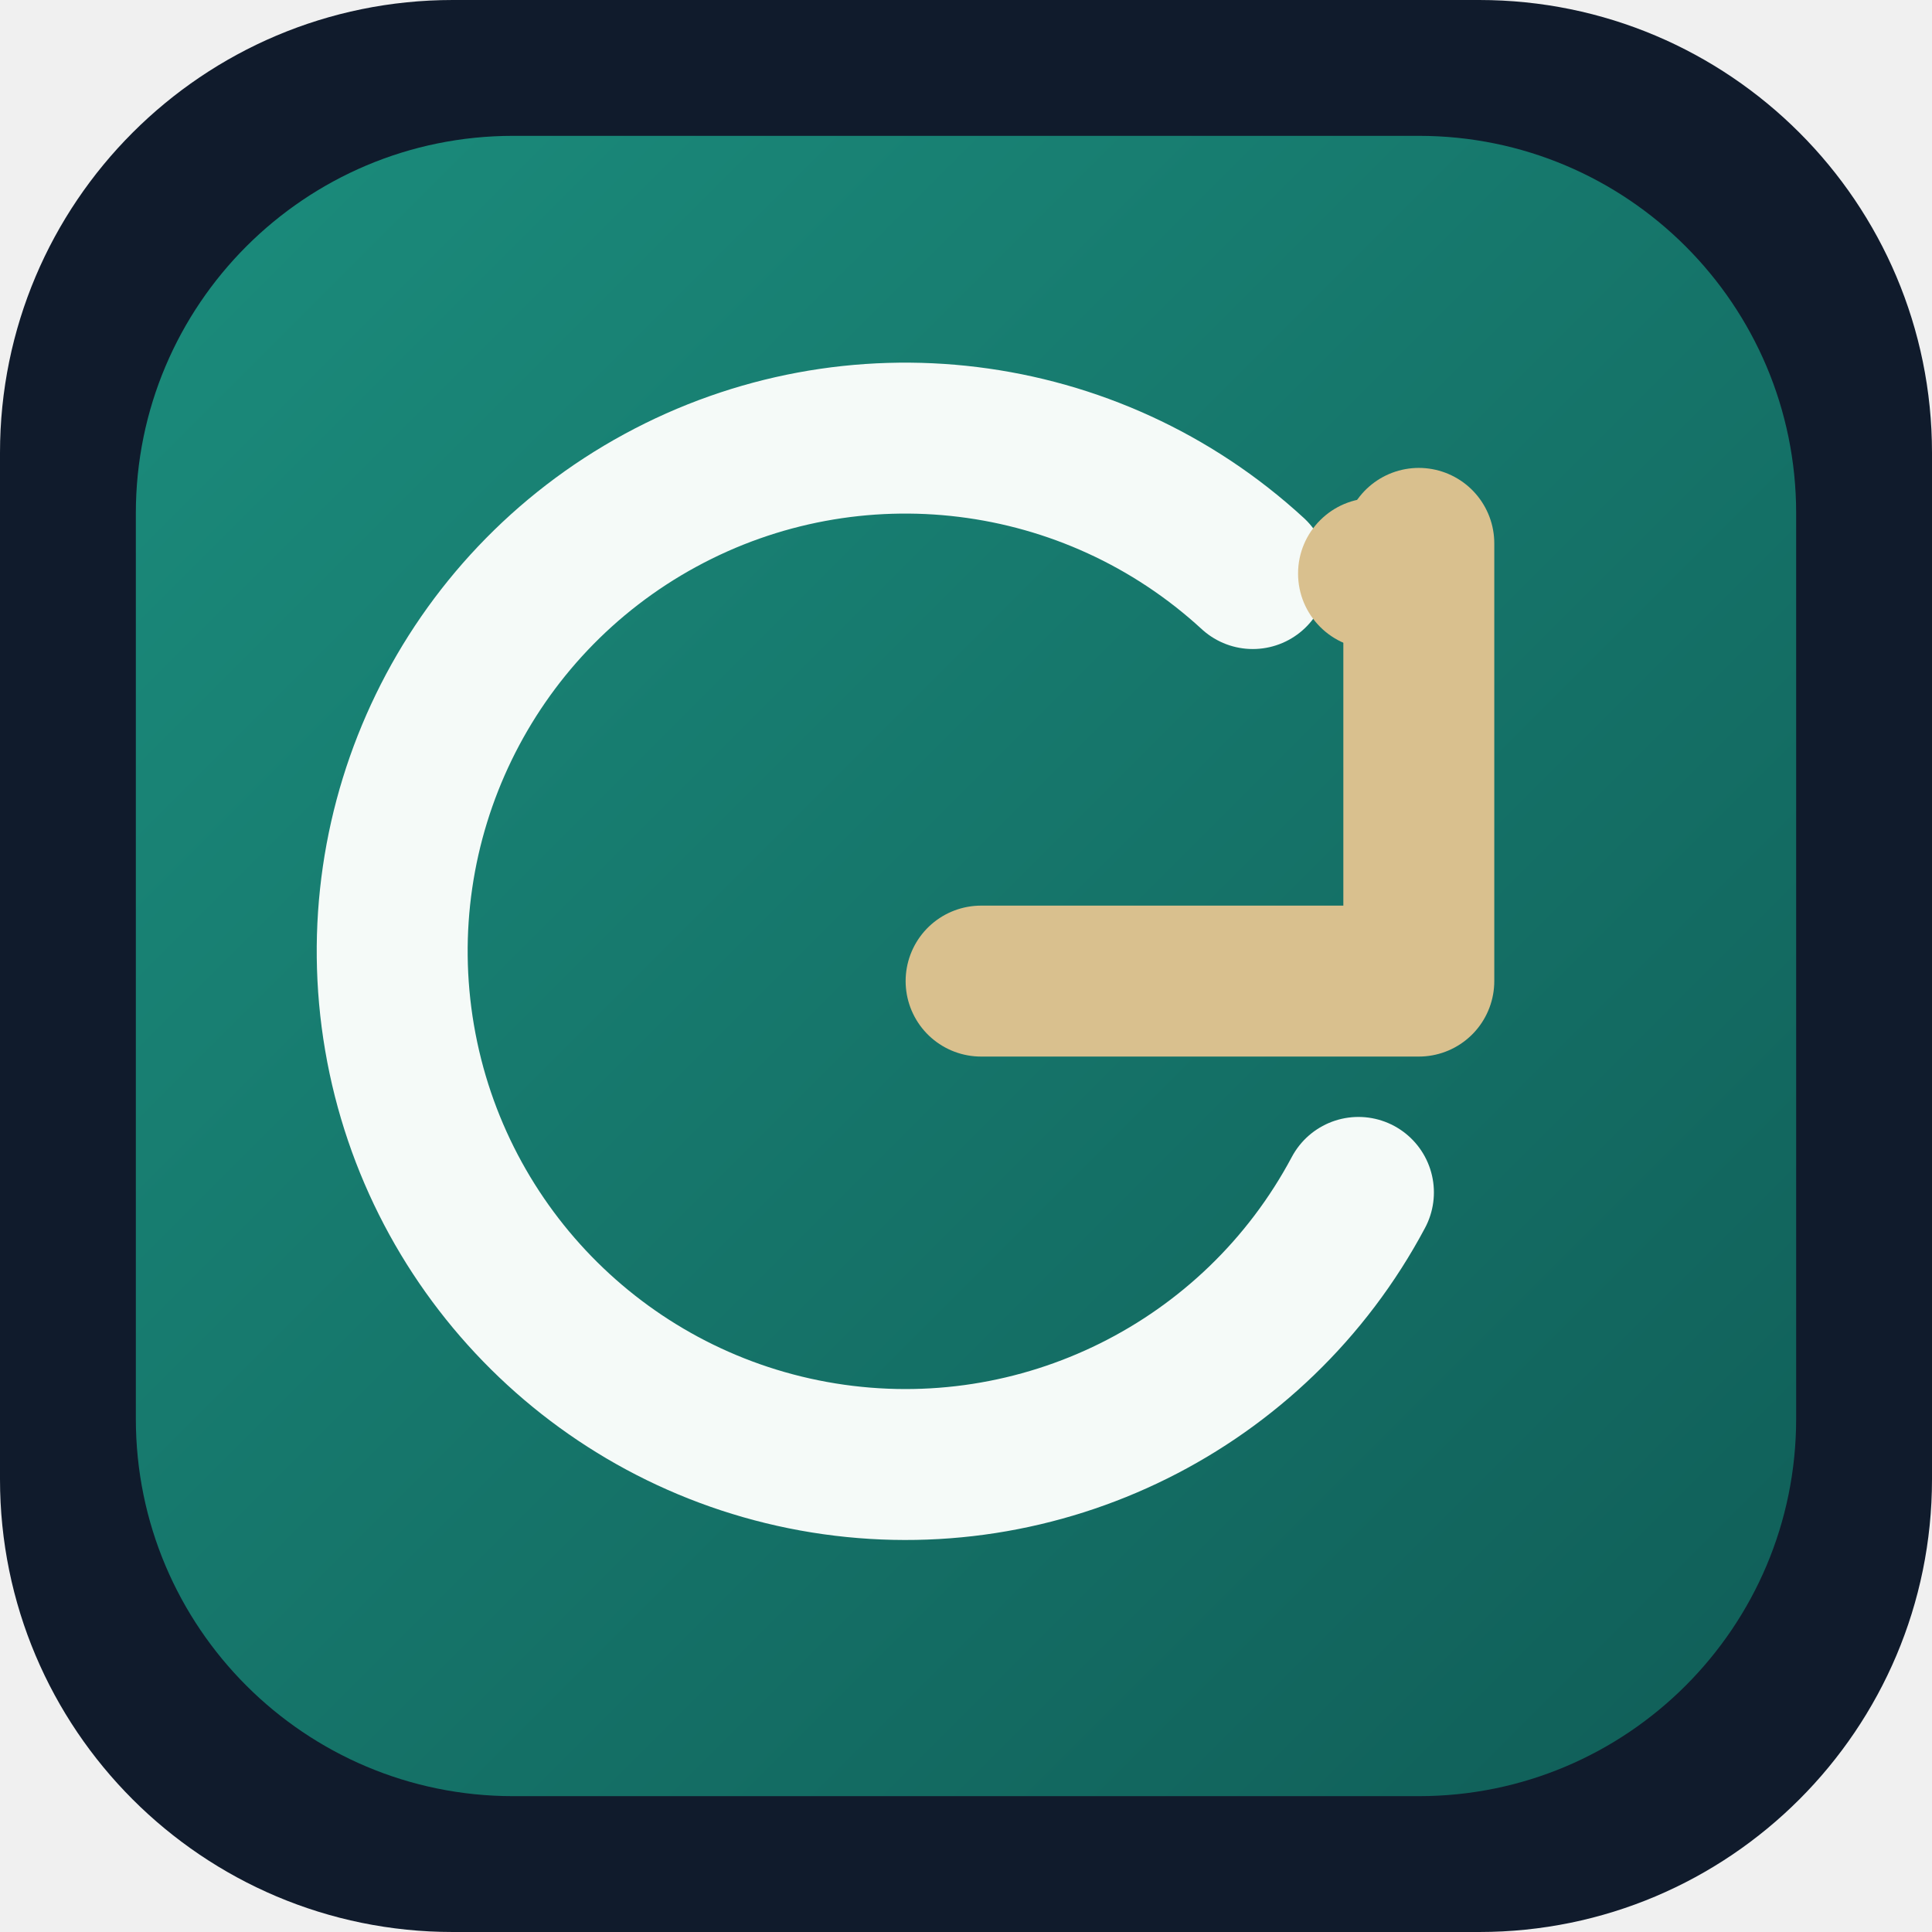
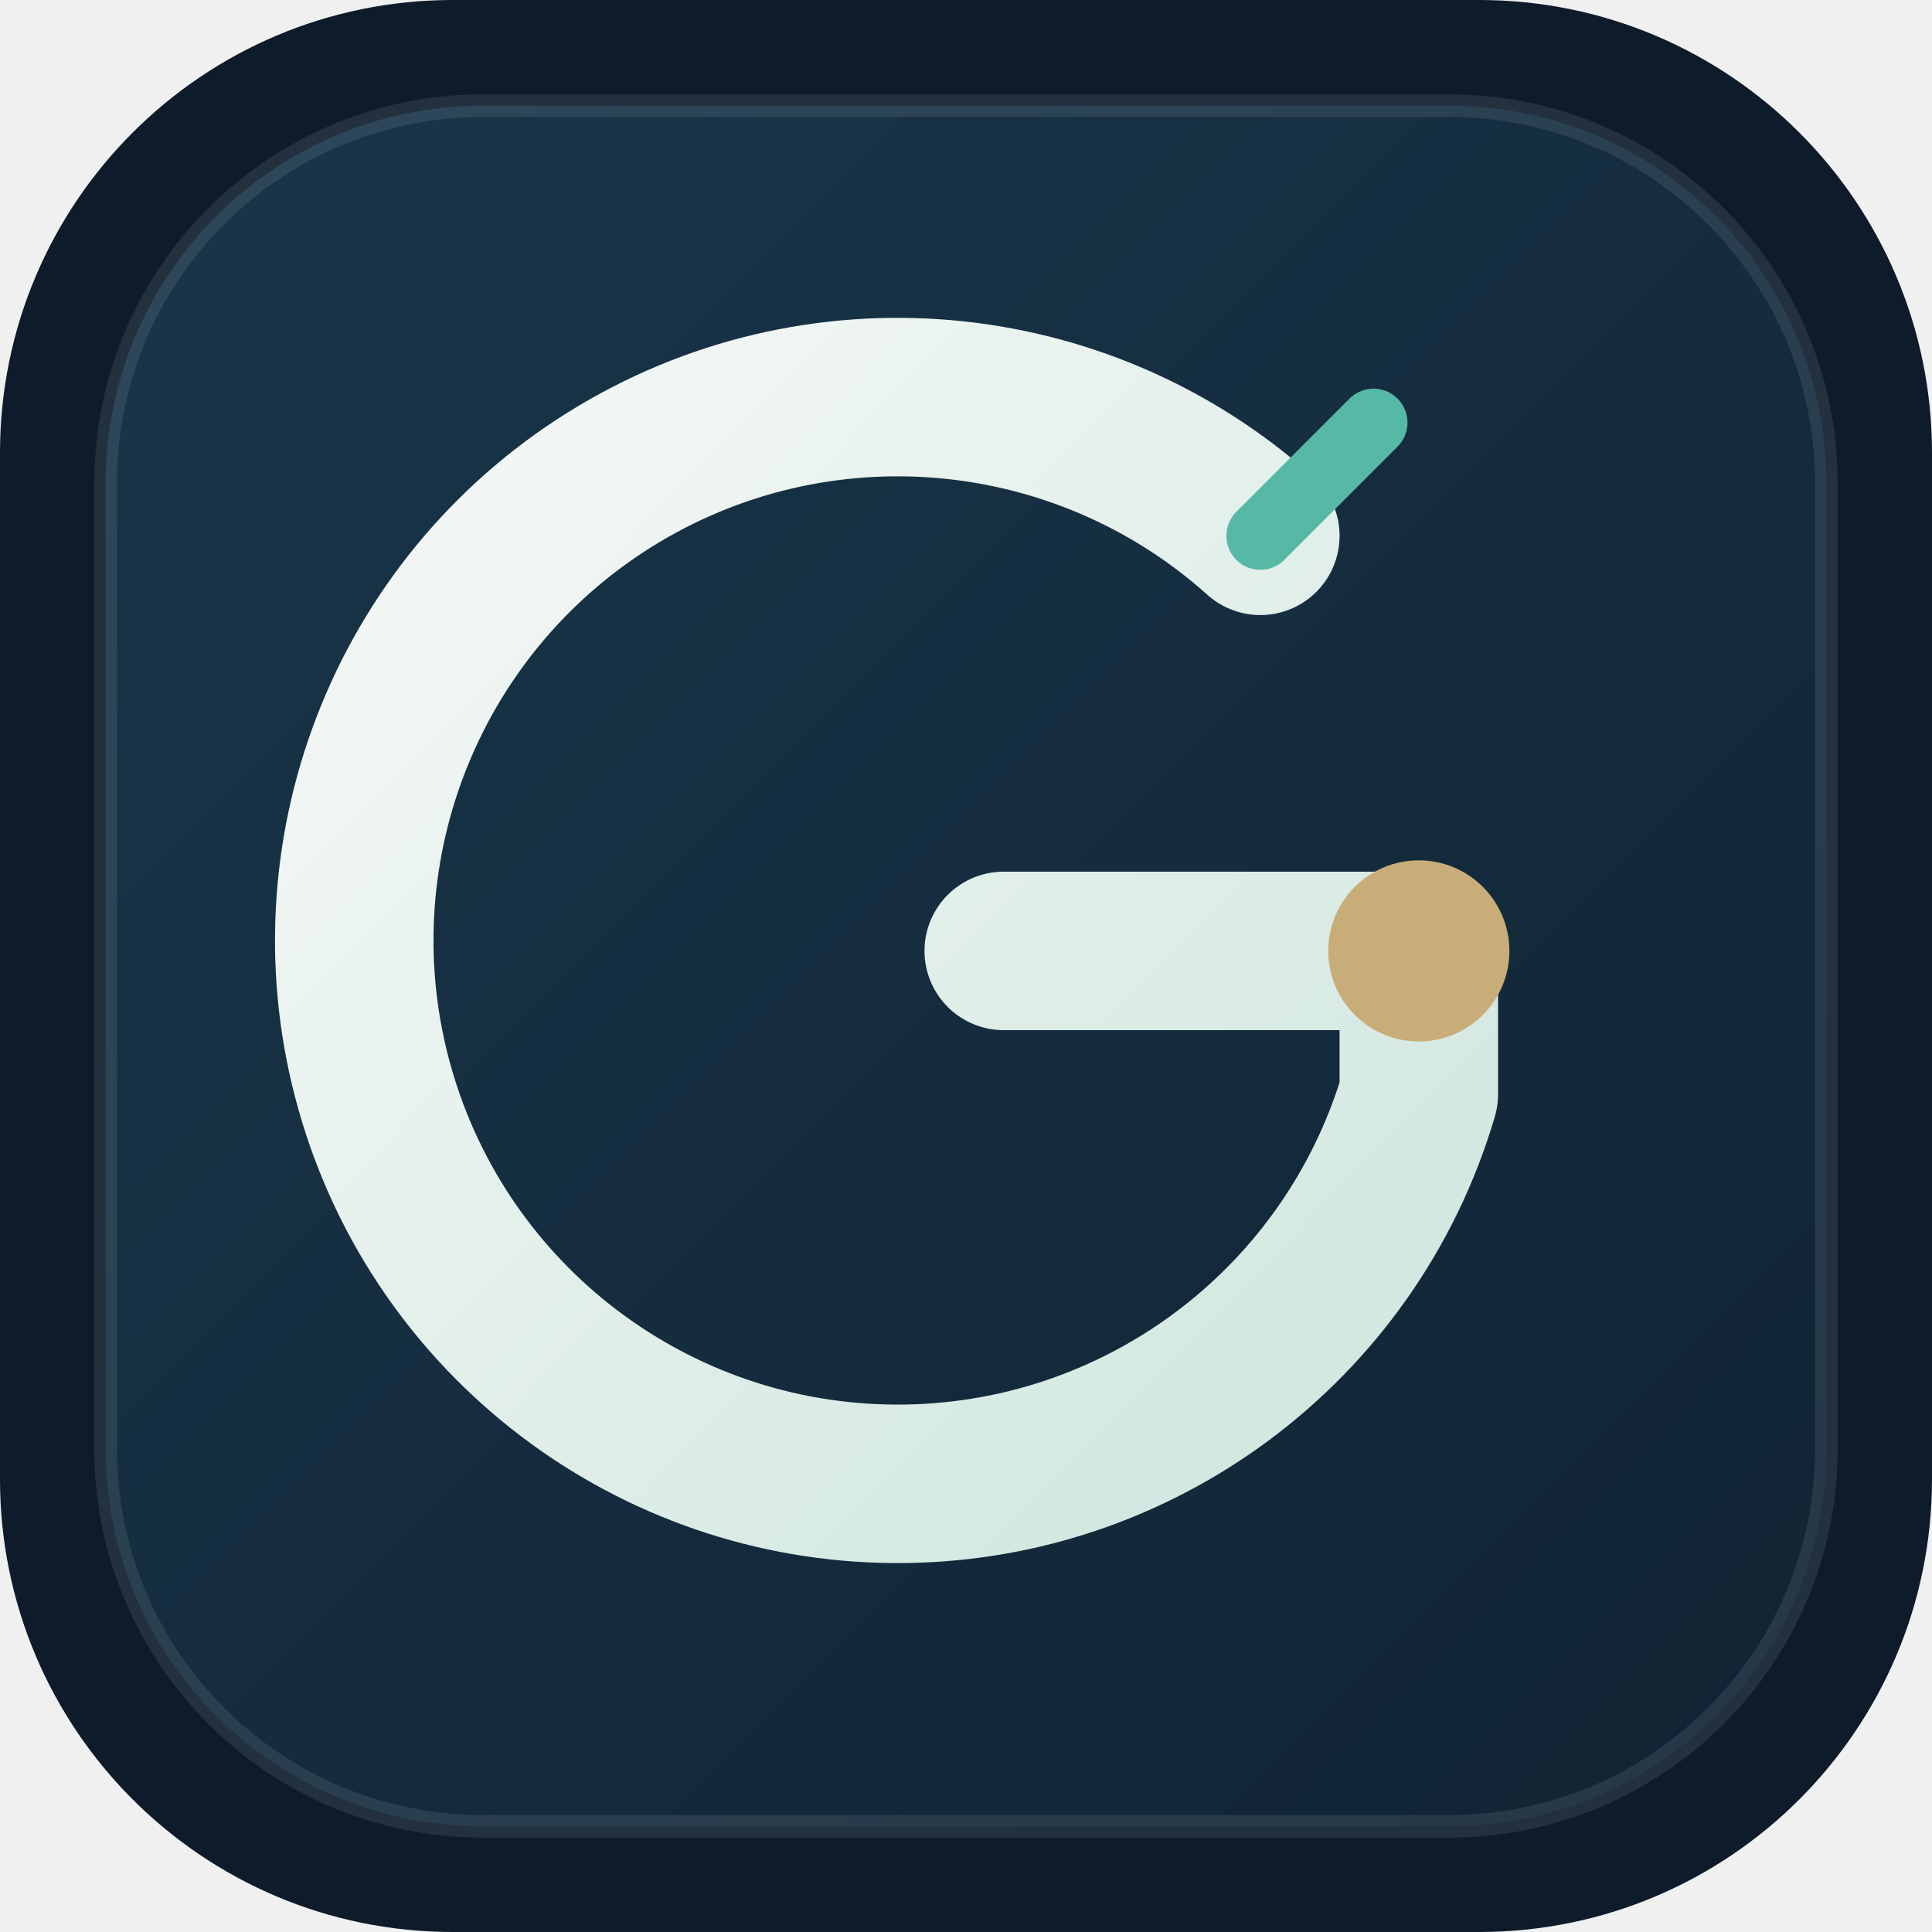
- <svg xmlns="http://www.w3.org/2000/svg" viewBox="0 0 128 128">
+ <svg xmlns="http://www.w3.org/2000/svg" viewBox="0 0 128 128" role="img" aria-label="Gestion Compte">
  <defs>
-     <linearGradient id="bg" x1="0" y1="0" x2="1" y2="1">
-       <stop offset="0" stop-color="#1b8c7c" />
-       <stop offset="1" stop-color="#105e58" />
+     <linearGradient id="tile" x1="0" y1="0" x2="1" y2="1">
+       <stop offset="0" stop-color="#19364a" />
+       <stop offset="1" stop-color="#102333" />
+     </linearGradient>
+     <linearGradient id="stroke" x1="0" y1="0" x2="1" y2="1">
+       <stop offset="0" stop-color="#f5f8f6" />
+       <stop offset="1" stop-color="#cfe6df" />
    </linearGradient>
  </defs>
-   <rect width="128" height="128" rx="30" fill="#101b2c" />
-   <rect x="9" y="9" width="110" height="110" rx="25" fill="url(#bg)" />
-   <path d="M83 38a34 34 0 1 0 7 41" fill="none" stroke="#f5faf8" stroke-width="10" stroke-linecap="round" />
-   <path d="M65 65h29V36" fill="none" stroke="#d9c08e" stroke-width="10" stroke-linecap="round" stroke-linejoin="round" />
-   <circle cx="91" cy="38" r="5" fill="#d9c08e" />
+   <rect width="128" height="128" rx="30" fill="#0d1b2a" />
+   <rect x="7" y="7" width="114" height="114" rx="25" fill="url(#tile)" stroke="#ffffff" stroke-opacity=".09" stroke-width="1.5" />
+   <path d="M83.5 35.5A36 36 0 1 0 94 72.5V63H66.5" fill="none" stroke="url(#stroke)" stroke-width="10.5" stroke-linecap="round" stroke-linejoin="round" />
+   <circle cx="94" cy="63" r="6" fill="#c9ad78" />
+   <path d="M83.5 35.5l7.5-7.5" fill="none" stroke="#55b9a5" stroke-width="4.5" stroke-linecap="round" />
</svg>
